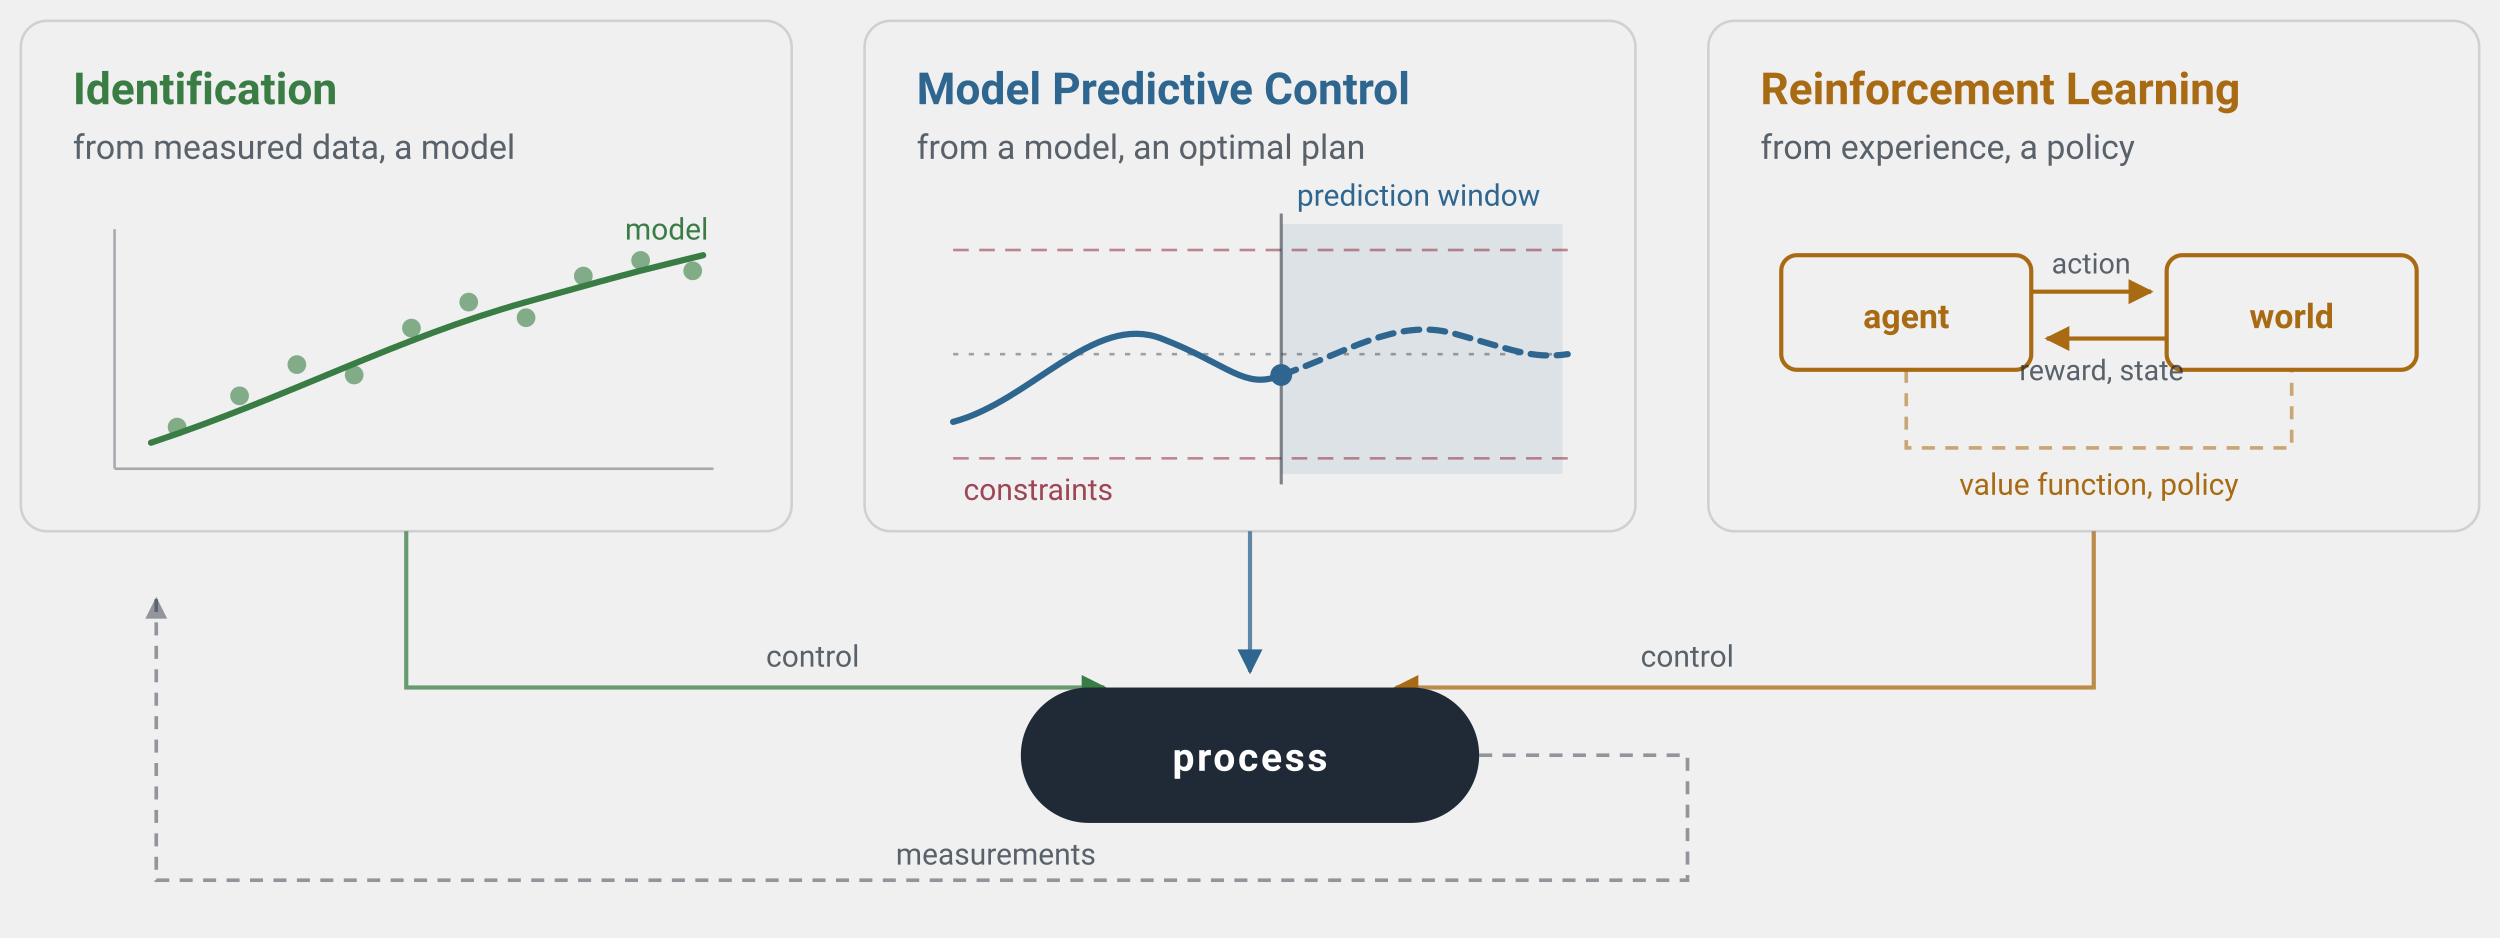
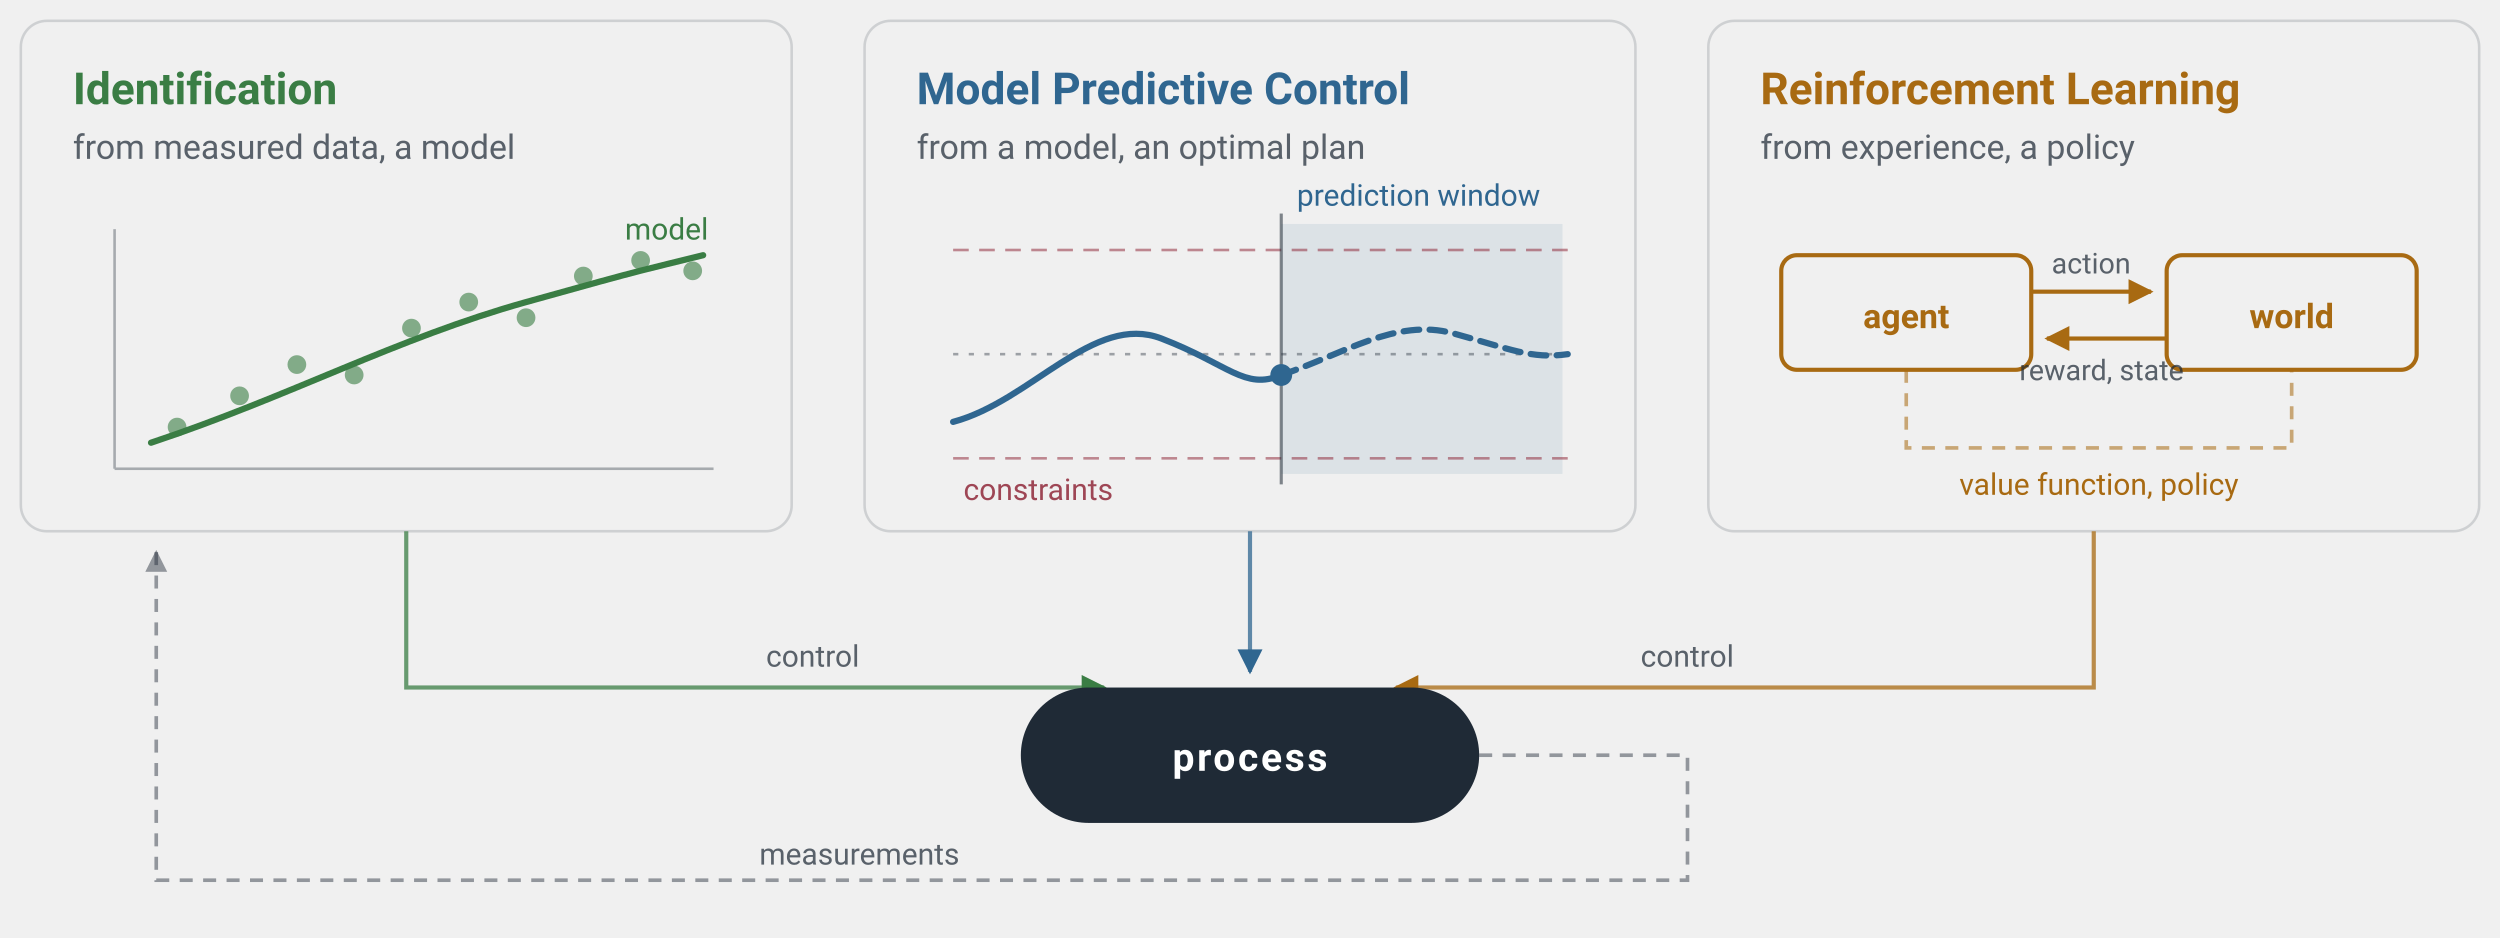
<svg xmlns="http://www.w3.org/2000/svg" viewBox="0 0 960 360" width="960" height="360" font-family="'Source Sans 3','Segoe UI',Roboto,Helvetica,Arial,sans-serif">
  <defs>
    <marker id="aInk" viewBox="0 0 10 10" refX="9" refY="5" markerWidth="6" markerHeight="6" orient="auto-start-reverse">
      <path d="M 0 0 L 10 5 L 0 10 z" fill="#1f2a36" fill-opacity=".45" />
    </marker>
    <marker id="aId" viewBox="0 0 10 10" refX="9" refY="5" markerWidth="6" markerHeight="6" orient="auto-start-reverse">
      <path d="M 0 0 L 10 5 L 0 10 z" fill="#3a7d44" />
    </marker>
    <marker id="aMpc" viewBox="0 0 10 10" refX="9" refY="5" markerWidth="6" markerHeight="6" orient="auto-start-reverse">
      <path d="M 0 0 L 10 5 L 0 10 z" fill="#2f6690" />
    </marker>
    <marker id="aRl" viewBox="0 0 10 10" refX="9" refY="5" markerWidth="6" markerHeight="6" orient="auto-start-reverse">
      <path d="M 0 0 L 10 5 L 0 10 z" fill="#a86a12" />
    </marker>
  </defs>
  <rect x="8" y="8" width="296" height="196" rx="10" fill="none" stroke="#1f2a36" stroke-opacity=".16" />
  <text x="28" y="40" font-size="17" font-weight="700" fill="#3a7d44">Identification</text>
  <text x="28" y="61" font-size="13" fill="#1f2a36" fill-opacity=".72">from measured data, a model</text>
  <path d="M 44 180 L 44 88 M 44 180 L 274 180" fill="none" stroke="#1f2a36" stroke-opacity=".35" />
  <g fill="#3a7d44" fill-opacity=".6">
    <circle cx="68" cy="164" r="3.6" />
    <circle cx="92" cy="152" r="3.6" />
    <circle cx="114" cy="140" r="3.6" />
    <circle cx="136" cy="144" r="3.6" />
    <circle cx="158" cy="126" r="3.6" />
    <circle cx="180" cy="116" r="3.6" />
    <circle cx="202" cy="122" r="3.6" />
    <circle cx="224" cy="106" r="3.6" />
    <circle cx="246" cy="100" r="3.6" />
    <circle cx="266" cy="104" r="3.6" />
  </g>
  <path d="M 58 170 C 112 152, 152 130, 202 116 S 246 104, 270 98" fill="none" stroke="#3a7d44" stroke-width="2.4" stroke-linecap="round" />
  <text x="272" y="92" font-size="11.5" text-anchor="end" fill="#3a7d44">model</text>
  <rect x="332" y="8" width="296" height="196" rx="10" fill="none" stroke="#1f2a36" stroke-opacity=".16" />
  <text x="352" y="40" font-size="17" font-weight="700" fill="#2f6690">Model Predictive Control</text>
  <text x="352" y="61" font-size="13" fill="#1f2a36" fill-opacity=".72">from a model, an optimal plan</text>
  <rect x="492" y="86" width="108" height="96" fill="#2f6690" fill-opacity=".1" />
  <path d="M 366 96 L 604 96 M 366 176 L 604 176" fill="none" stroke="#8a1c2f" stroke-opacity=".5" stroke-dasharray="6 4" />
  <path d="M 366 136 L 604 136" fill="none" stroke="#1f2a36" stroke-opacity=".4" stroke-dasharray="2 4" />
  <path d="M 366 162 C 396 154, 420 120, 446 130 S 478 150, 492 144" fill="none" stroke="#2f6690" stroke-width="2.4" stroke-linecap="round" />
  <path d="M 492 144 C 516 136, 536 122, 558 128 S 588 138, 602 136" fill="none" stroke="#2f6690" stroke-width="2.4" stroke-linecap="round" stroke-dasharray="6 4" />
  <path d="M 492 82 L 492 186" stroke="#1f2a36" stroke-opacity=".55" stroke-width="1.2" />
  <circle cx="492" cy="144" r="4.2" fill="#2f6690" />
  <text x="498" y="79" font-size="11.5" fill="#2f6690">prediction window</text>
  <text x="370" y="192" font-size="11.5" fill="#8a1c2f" fill-opacity=".8">constraints</text>
  <rect x="656" y="8" width="296" height="196" rx="10" fill="none" stroke="#1f2a36" stroke-opacity=".16" />
  <text x="676" y="40" font-size="17" font-weight="700" fill="#a86a12">Reinforcement Learning</text>
  <text x="676" y="61" font-size="13" fill="#1f2a36" fill-opacity=".72">from experience, a policy</text>
  <rect x="684" y="98" width="96" height="44" rx="6" fill="none" stroke="#a86a12" stroke-width="1.6" />
  <text x="732" y="126" font-size="13" font-weight="600" text-anchor="middle" fill="#a86a12">agent</text>
  <rect x="832" y="98" width="96" height="44" rx="6" fill="none" stroke="#a86a12" stroke-width="1.6" />
  <text x="880" y="126" font-size="13" font-weight="600" text-anchor="middle" fill="#a86a12">world</text>
  <path d="M 780 112 L 826 112" fill="none" stroke="#a86a12" stroke-width="1.6" marker-end="url(#aRl)" />
  <path d="M 832 130 L 786 130" fill="none" stroke="#a86a12" stroke-width="1.6" marker-end="url(#aRl)" />
  <text x="803" y="105" font-size="11" text-anchor="middle" fill="#1f2a36" fill-opacity=".72">action</text>
  <text x="807" y="146" font-size="11" text-anchor="middle" fill="#1f2a36" fill-opacity=".72">reward, state</text>
  <path d="M 732 142 L 732 172 L 880 172 L 880 142" fill="none" stroke="#a86a12" stroke-opacity=".55" stroke-width="1.4" stroke-dasharray="5 4" />
  <text x="806" y="190" font-size="11.5" text-anchor="middle" fill="#a86a12">value function, policy</text>
  <path d="M 156 204 L 156 264 L 424 264" fill="none" stroke="#3a7d44" stroke-opacity=".75" stroke-width="1.6" marker-end="url(#aId)" />
  <path d="M 480 204 L 480 258" fill="none" stroke="#2f6690" stroke-opacity=".75" stroke-width="1.6" marker-end="url(#aMpc)" />
  <path d="M 804 204 L 804 264 L 536 264" fill="none" stroke="#a86a12" stroke-opacity=".75" stroke-width="1.6" marker-end="url(#aRl)" />
  <text x="330" y="256" font-size="11.5" text-anchor="end" fill="#1f2a36" fill-opacity=".72">control</text>
  <text x="630" y="256" font-size="11.5" fill="#1f2a36" fill-opacity=".72">control</text>
  <rect x="392" y="264" width="176" height="52" rx="26" fill="#1f2a36" />
  <text x="480" y="296" font-size="15" font-weight="700" letter-spacing="1" text-anchor="middle" fill="#ffffff">process</text>
-   <path d="M 568 290 L 648 290 L 648 338 L 60 338 L 60 230" fill="none" stroke="#1f2a36" stroke-opacity=".45" stroke-width="1.4" stroke-dasharray="5 4" marker-end="url(#aInk)" />
-   <text x="344" y="332" font-size="11.5" fill="#1f2a36" fill-opacity=".72">measurements</text>
+   <path d="M 568 290 L 648 290 L 648 338 L 60 338 L 60 212" fill="none" stroke="#1f2a36" stroke-opacity=".45" stroke-width="1.4" stroke-dasharray="5 4" marker-end="url(#aInk)" />
+   <text x="330" y="332" font-size="11.5" text-anchor="middle" fill="#1f2a36" fill-opacity=".72">measurements</text>
</svg>
